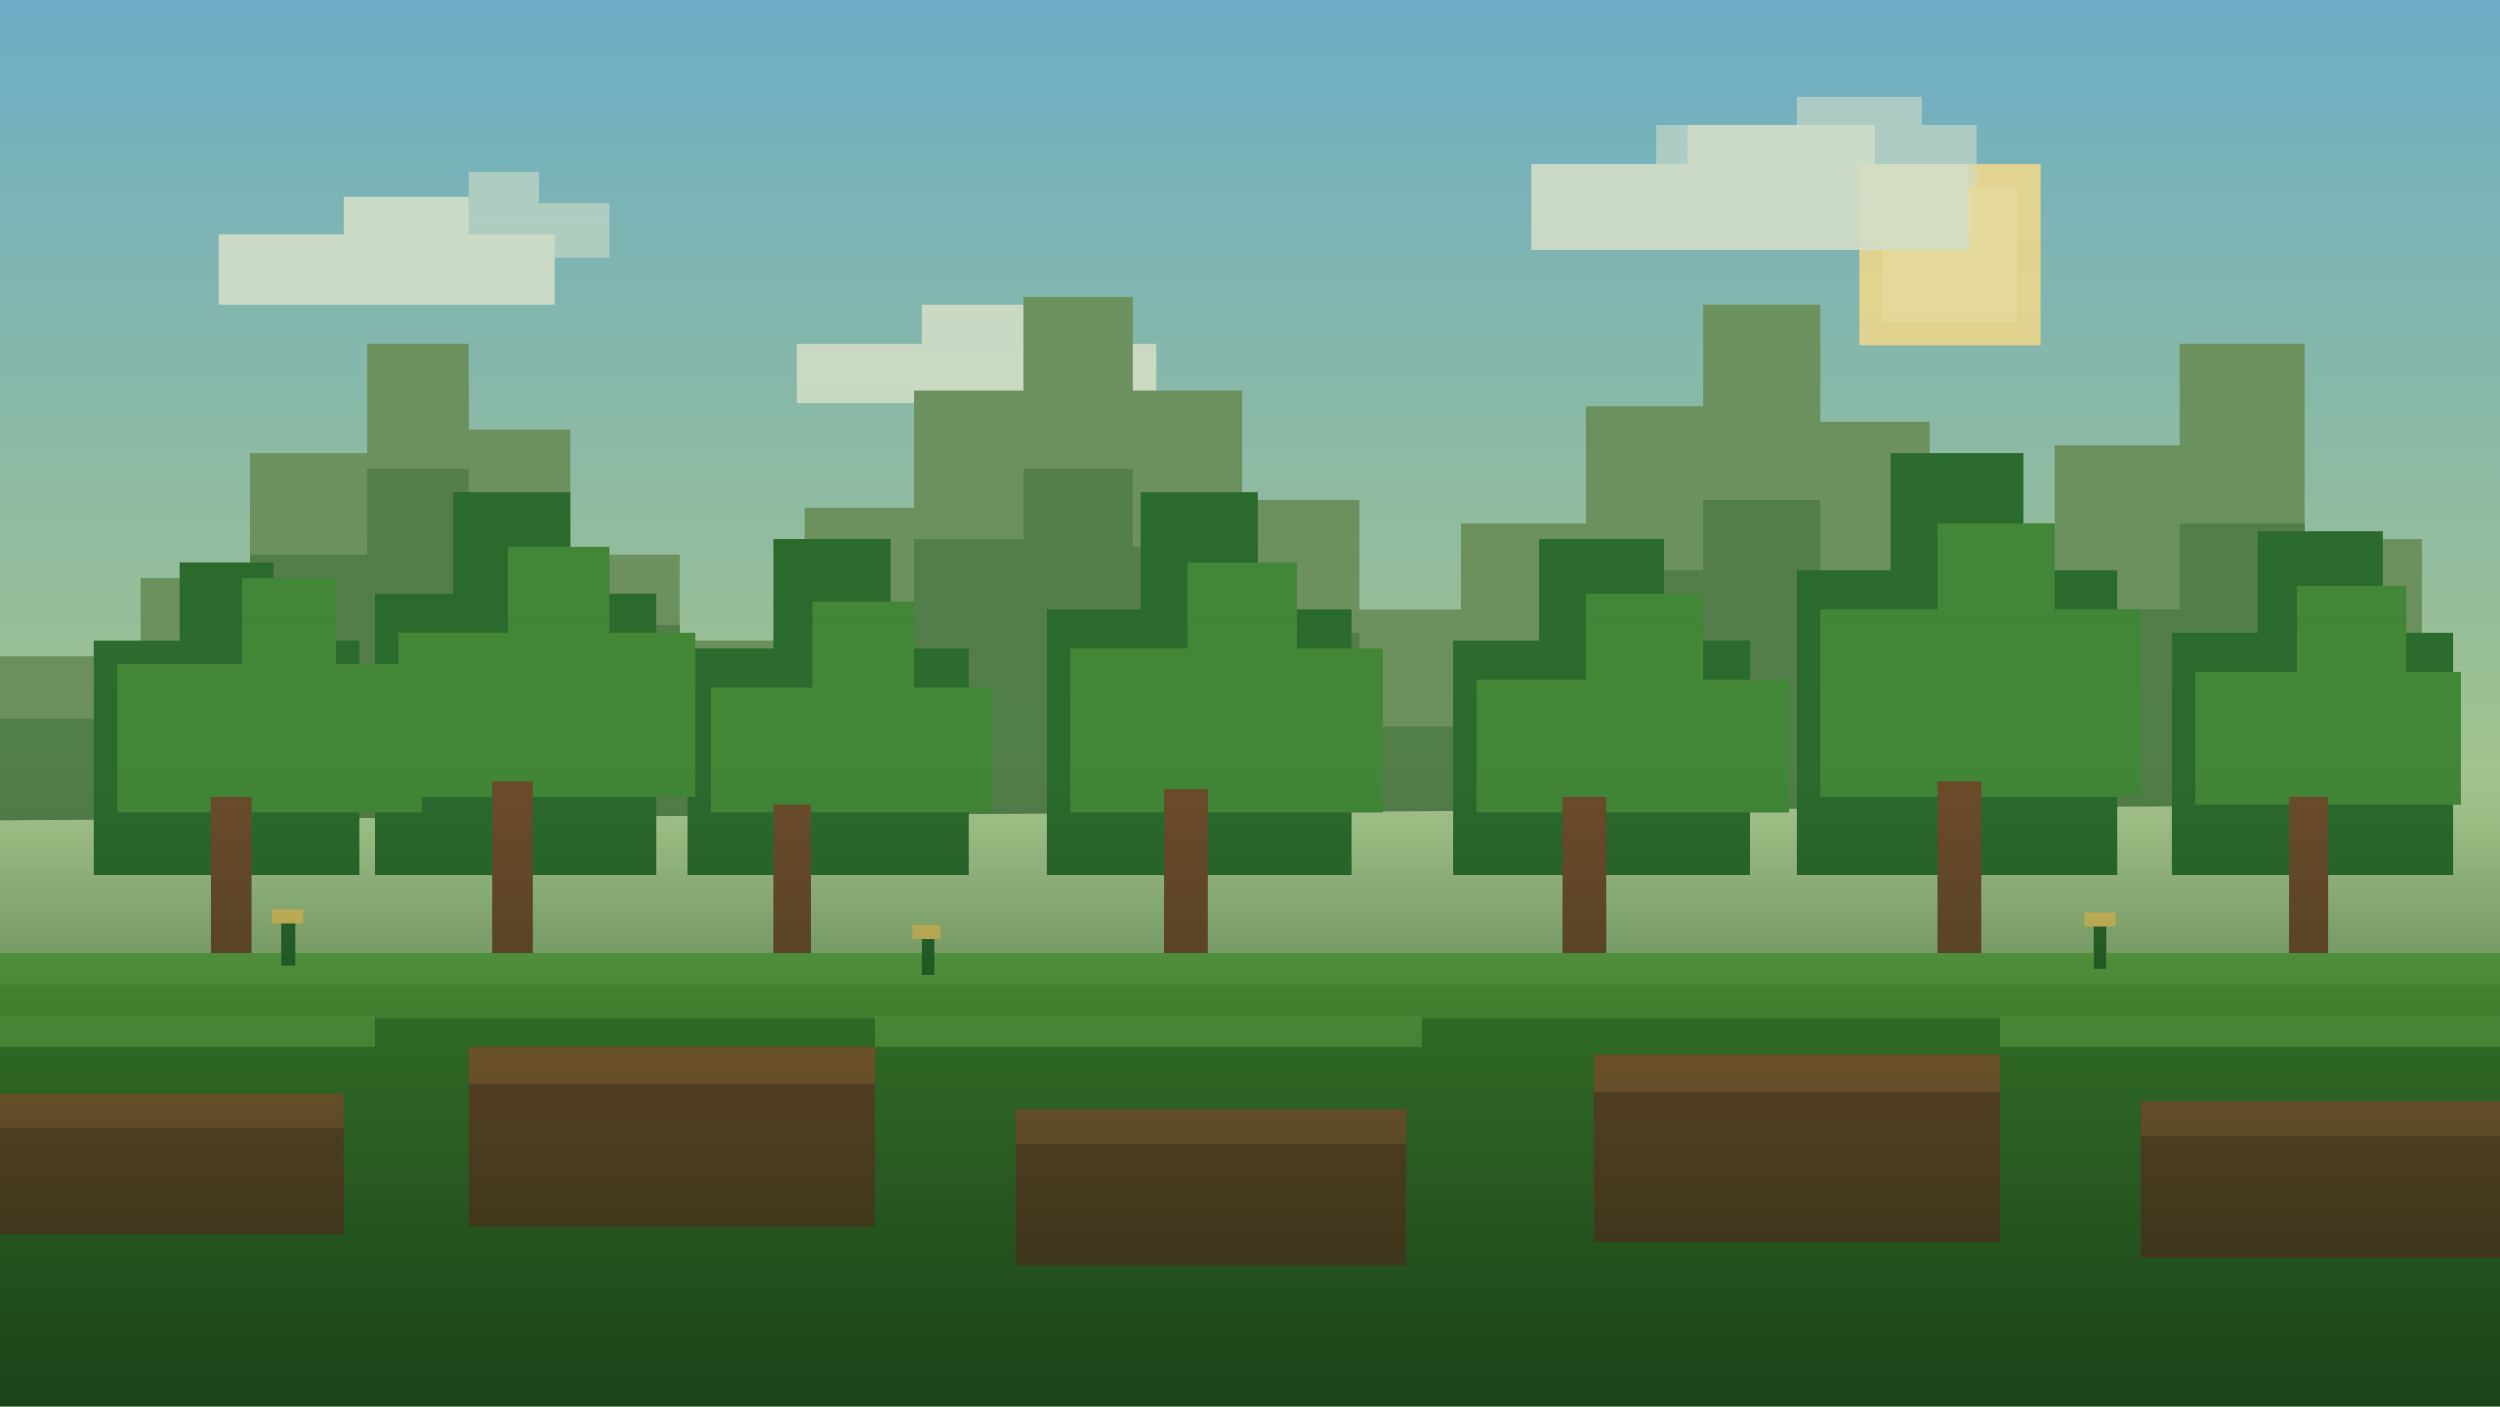
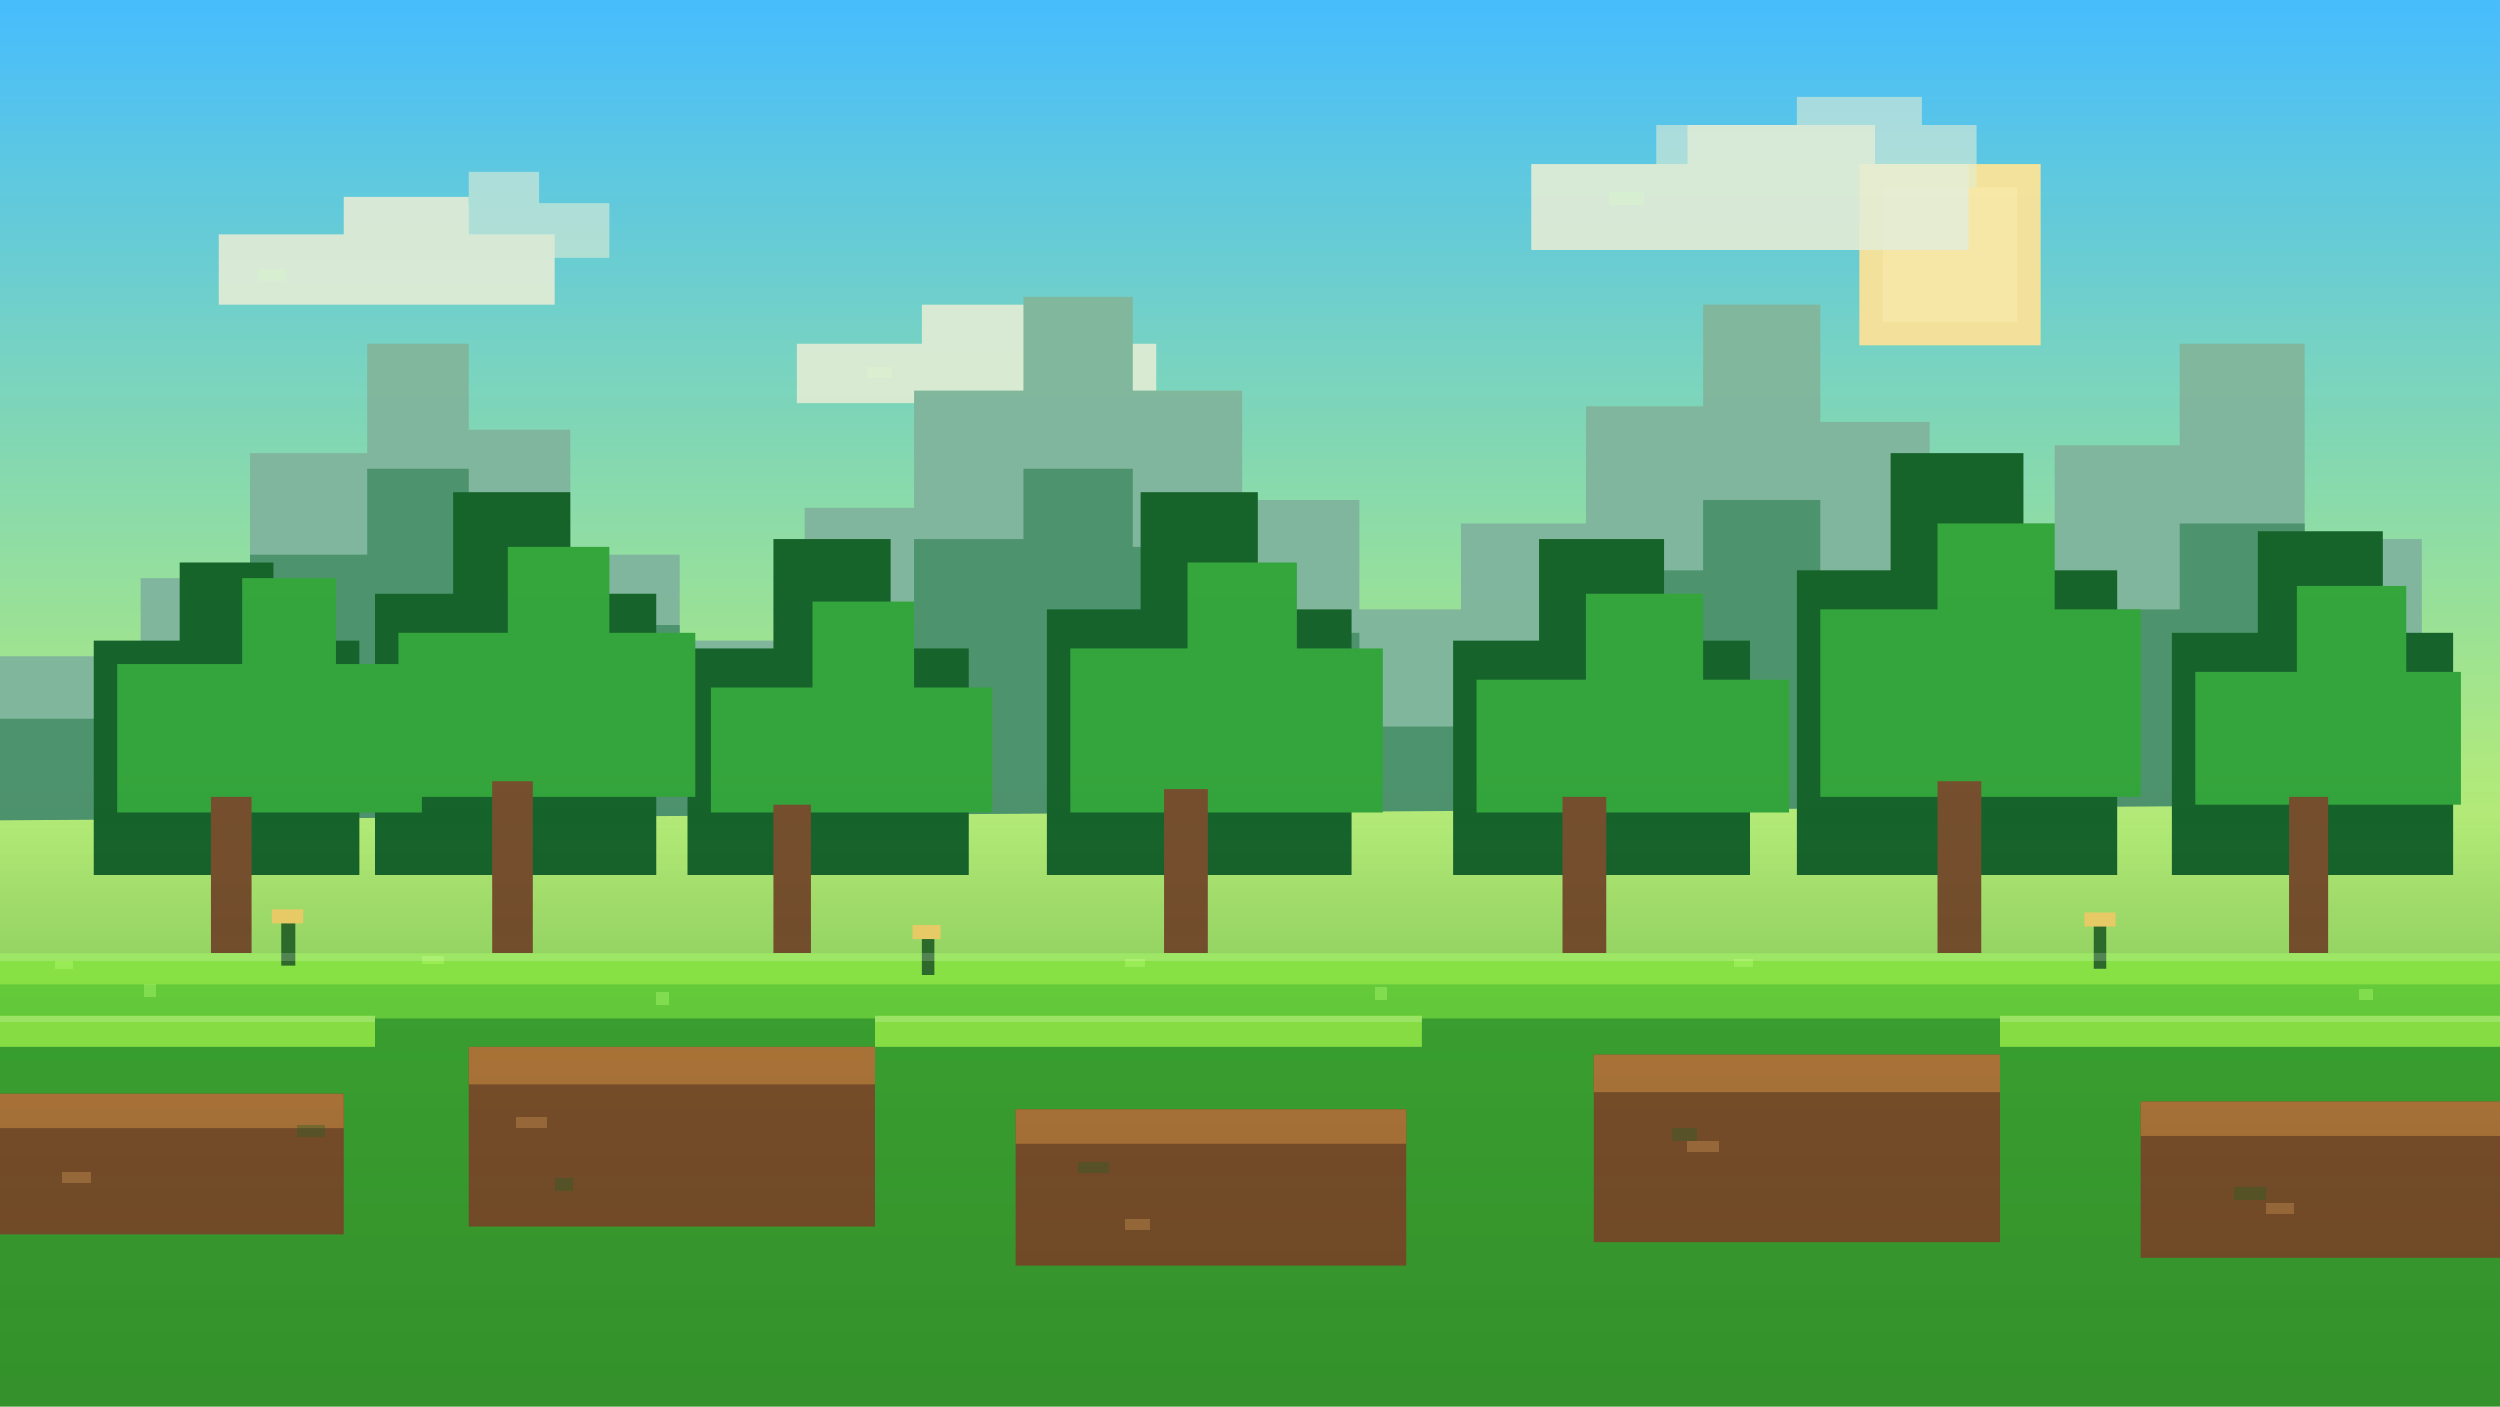
<svg xmlns="http://www.w3.org/2000/svg" viewBox="0 0 1600 900" preserveAspectRatio="xMidYMid slice">
  <defs>
    <linearGradient id="sky" x2="0" y2="1">
-       <stop stop-color="#75b9d5" />
-       <stop offset=".58" stop-color="#b9d99b" />
-       <stop offset="1" stop-color="#5b9b48" />
+       <stop stop-color="#48bfff" />
+       <stop offset=".58" stop-color="#b9f17a" />
+       <stop offset="1" stop-color="#4cae36" />
    </linearGradient>
    <linearGradient id="shade" x2="0" y2="1">
-       <stop stop-color="#0c2812" stop-opacity=".08" />
-       <stop offset=".55" stop-color="#0c2812" stop-opacity=".12" />
-       <stop offset="1" stop-color="#0b220e" stop-opacity=".7" />
+       <stop stop-color="#0c2812" stop-opacity=".01" />
+       <stop offset=".55" stop-color="#0c2812" stop-opacity=".025" />
+       <stop offset="1" stop-color="#0b220e" stop-opacity=".18" />
    </linearGradient>
  </defs>
  <rect width="1600" height="900" fill="url(#sky)" />
  <rect x="1190" y="105" width="116" height="116" fill="#ffe69a" opacity=".94" />
  <rect x="1205" y="120" width="86" height="86" fill="#fff1b8" opacity=".45" />
  <g fill="#e7f0d8" opacity=".9">
    <path d="M140 150h80v-24h80v24h55v45h-215zM980 105h100v-25h120v25h60v55H980zM510 220h80v-25h95v25h55v38H510z" />
    <path d="M230 130h70v-20h45v20h45v35H230zM1060 80h90v-18h80v18h35v40h-205z" opacity=".65" />
  </g>
-   <path fill="#789d67" d="M0 510V420h90v-50h70v-80h75v-70h65v55h65v80h70v55h80v-85h70v-75h70v-60h70v60h70v70h75v70h65v-55h80v-75h75v-65h75v75h70v65h80v-50h80v-65h80v125h75v110z" />
-   <path fill="#5c8950" d="M0 525V460h90v-40h70v-65h75v-55h65v55h65v45h70v60h80v-60h70v-55h70v-45h70v50h70v55h75v60h65v-40h80v-60h75v-45h75v50h70v55h80v-35h80v-55h80v100h75v80z" />
-   <g fill="#2f7330">
+   <path fill="#83b9a0" d="M0 510V420h90v-50h70v-80h75v-70h65v55h65v80h70v55h80v-85h70v-75h70v-60h70v60h70v70h75v70h65v-55h80v-75h75v-65h75v75h70v65h80v-50h80v-65h80v125h75v110z" />
+   <path fill="#4f9670" d="M0 525V460h90v-40h70v-65h75v-55h65v55h65v45h70v60h80v-60h70v-55h70v-45h70v50h70v55h75v60h65v-40h80v-60h75v-45h75v50h70v55h80v-35h80v-55h80v100h75v80z" />
+   <g fill="#17652c">
    <path d="M60 560V410h55V360h60v50h55v150zM240 560V380h50v-65h75v65h55v180zM440 560V415h55v-70h75v70h50v145zM670 560V390h60v-75h75v75h60v170zM930 560V410h55v-65h80v65h55v150zM1150 560V365h60v-75h85v75h60v195zM1390 560V405h55v-65h80v65h45v155z" />
  </g>
-   <g fill="#48933b">
+   <g fill="#35a83d">
    <path d="M75 425h80v-55h60v55h55v95H75zM255 405h70v-55h65v55h55v105H255zM455 440h65v-55h65v55h50v80H455zM685 415h75v-55h70v55h55v105H685zM945 435h70v-55h75v55h55v85H945zM1165 390h75v-55h75v55h55v120h-205zM1405 430h65v-55h70v55h35v85h-170z" />
  </g>
  <g fill="#79502e">
    <rect x="135" y="510" width="26" height="110" />
    <rect x="315" y="500" width="26" height="120" />
    <rect x="495" y="515" width="24" height="105" />
    <rect x="745" y="505" width="28" height="115" />
    <rect x="1000" y="510" width="28" height="110" />
    <rect x="1240" y="500" width="28" height="120" />
    <rect x="1465" y="510" width="25" height="110" />
  </g>
-   <path fill="#397f2d" d="M0 610h1600v290H0z" />
-   <path fill="#5caa3d" d="M0 610h1600v42H0z" />
-   <path fill="#438e32" d="M0 652h1600v248H0z" />
-   <g fill="#80502d">
+   <path fill="#278b2e" d="M0 610h1600v290H0z" />
+   <path fill="#6bd83e" d="M0 610h1600v42H0z" />
+   <path fill="#3da932" d="M0 652h1600v248H0z" />
+   <g fill="#81502b">
    <path d="M0 700h220v90H0zM300 670h260v115H300zM650 710h250v100H650zM1020 675h260v120h-260zM1370 705h230v100h-230z" />
  </g>
-   <g fill="#a36b39">
+   <g fill="#b8793b">
    <path d="M0 700h220v22H0zM300 670h260v24H300zM650 710h250v22H650zM1020 675h260v24h-260zM1370 705h230v22h-230z" />
  </g>
-   <g fill="#6ab84a">
+   <g fill="#91ef48">
    <path d="M0 610h1600v20H0zM0 650h240v20H0zM560 650h350v20H560zM1280 650h320v20h-320z" />
  </g>
  <g>
    <rect x="180" y="590" width="9" height="28" fill="#2e6e2d" />
    <rect x="174" y="582" width="20" height="9" fill="#f4d56b" />
    <rect x="590" y="600" width="8" height="24" fill="#2e6e2d" />
    <rect x="584" y="592" width="18" height="9" fill="#f4d56b" />
    <rect x="1340" y="592" width="8" height="28" fill="#2e6e2d" />
    <rect x="1334" y="584" width="20" height="9" fill="#f4d56b" />
  </g>
  <rect width="1600" height="900" fill="url(#shade)" />
+   <g opacity=".36" shape-rendering="crispEdges">
+     <g fill="#b8ff72">
+       <path d="M35 615h12v5H35zM92 630h8v8h-8zM270 612h14v5h-14zM420 635h8v8h-8zM720 614h13v5h-13zM880 632h8v8h-8zM1110 614h12v5h-12zM1510 633h9v7h-9z" />
+     </g>
+     <g fill="#245e25">
+       <path d="M190 720h18v8h-18zM355 754h12v8h-12zM690 744h20v7h-20zM1070 722h16v8h-16zM1430 760h20v8h-20z" />
+     </g>
+     <g fill="#d49a57">
+       <path d="M40 750h18v7H40zM330 715h20v7h-20zM720 780h16v7h-16zM1080 730h20v7h-20zM1450 770h18v7h-18z" />
+     </g>
+     <g fill="#d7f6c8">
+       <path d="M165 172h18v8h-18zM1030 123h22v8h-22zM555 235h16v7h-16z" />
+     </g>
+   </g>
+   <g opacity=".18" shape-rendering="crispEdges" fill="#ffffff">
+     <path d="M0 610h1600v5H0zM0 650h240v4H0zM560 650h350v4H560zM1280 650h320v4h-320z" />
+   </g>
</svg>
